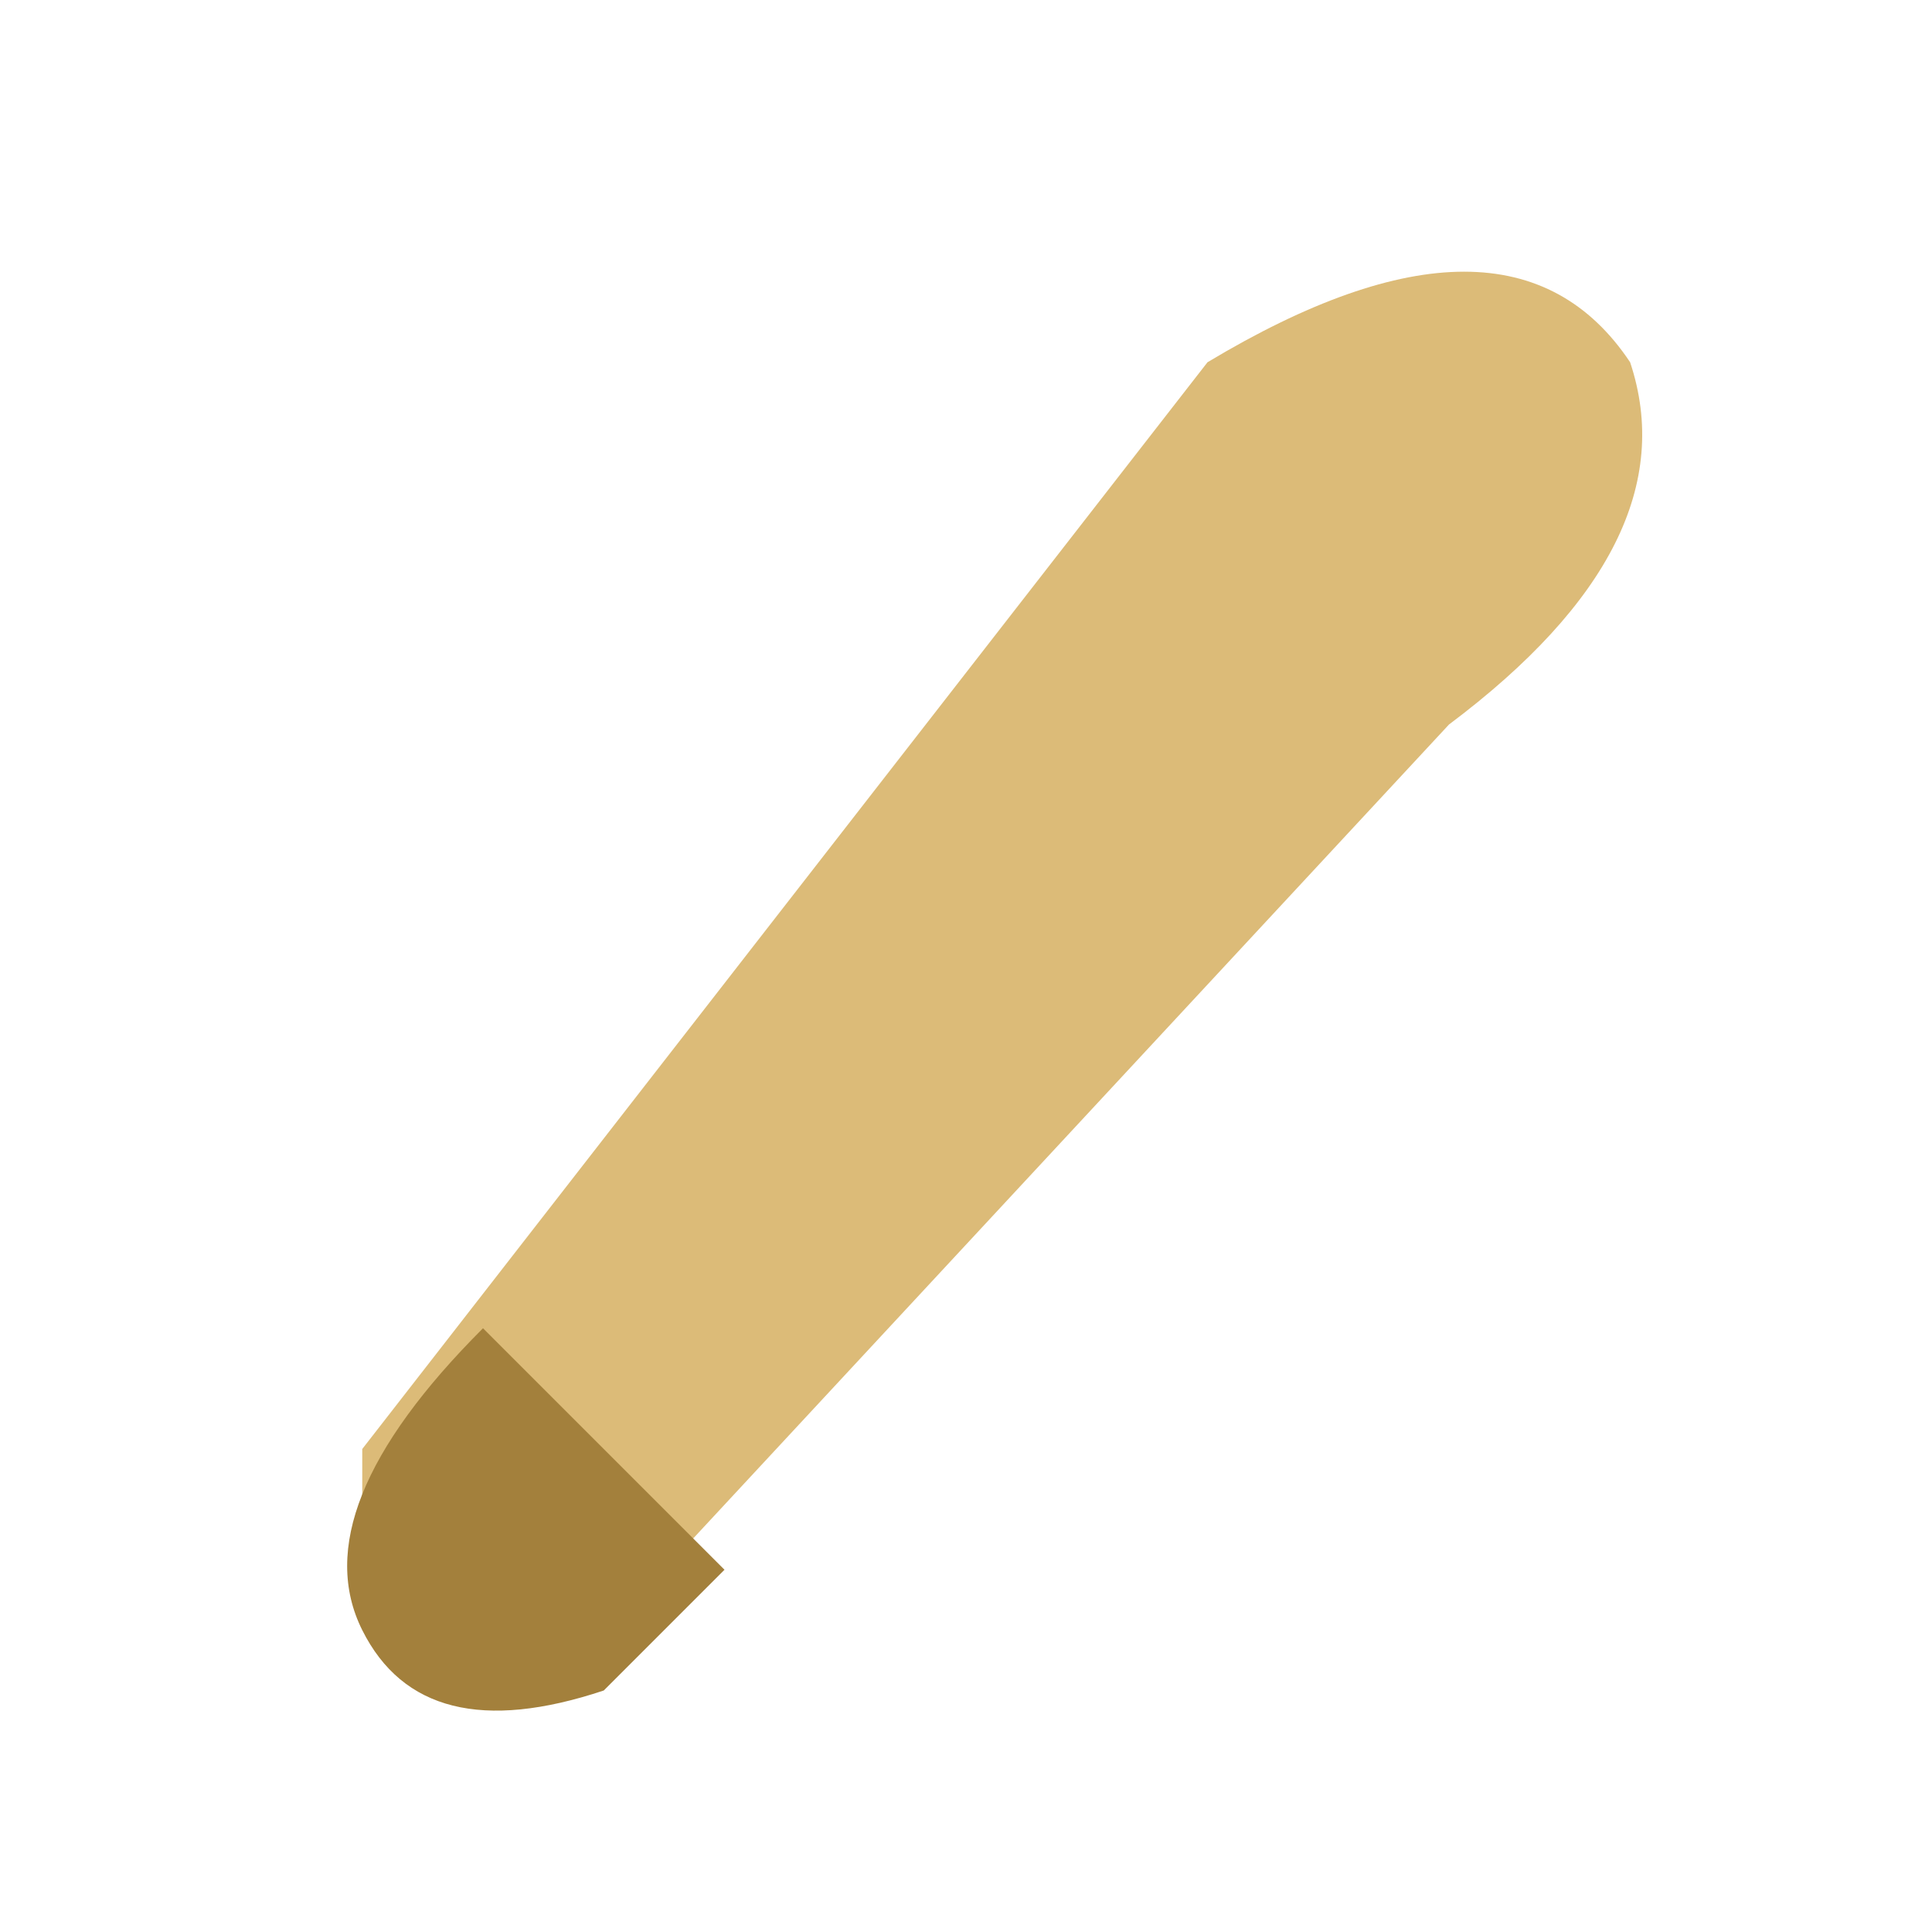
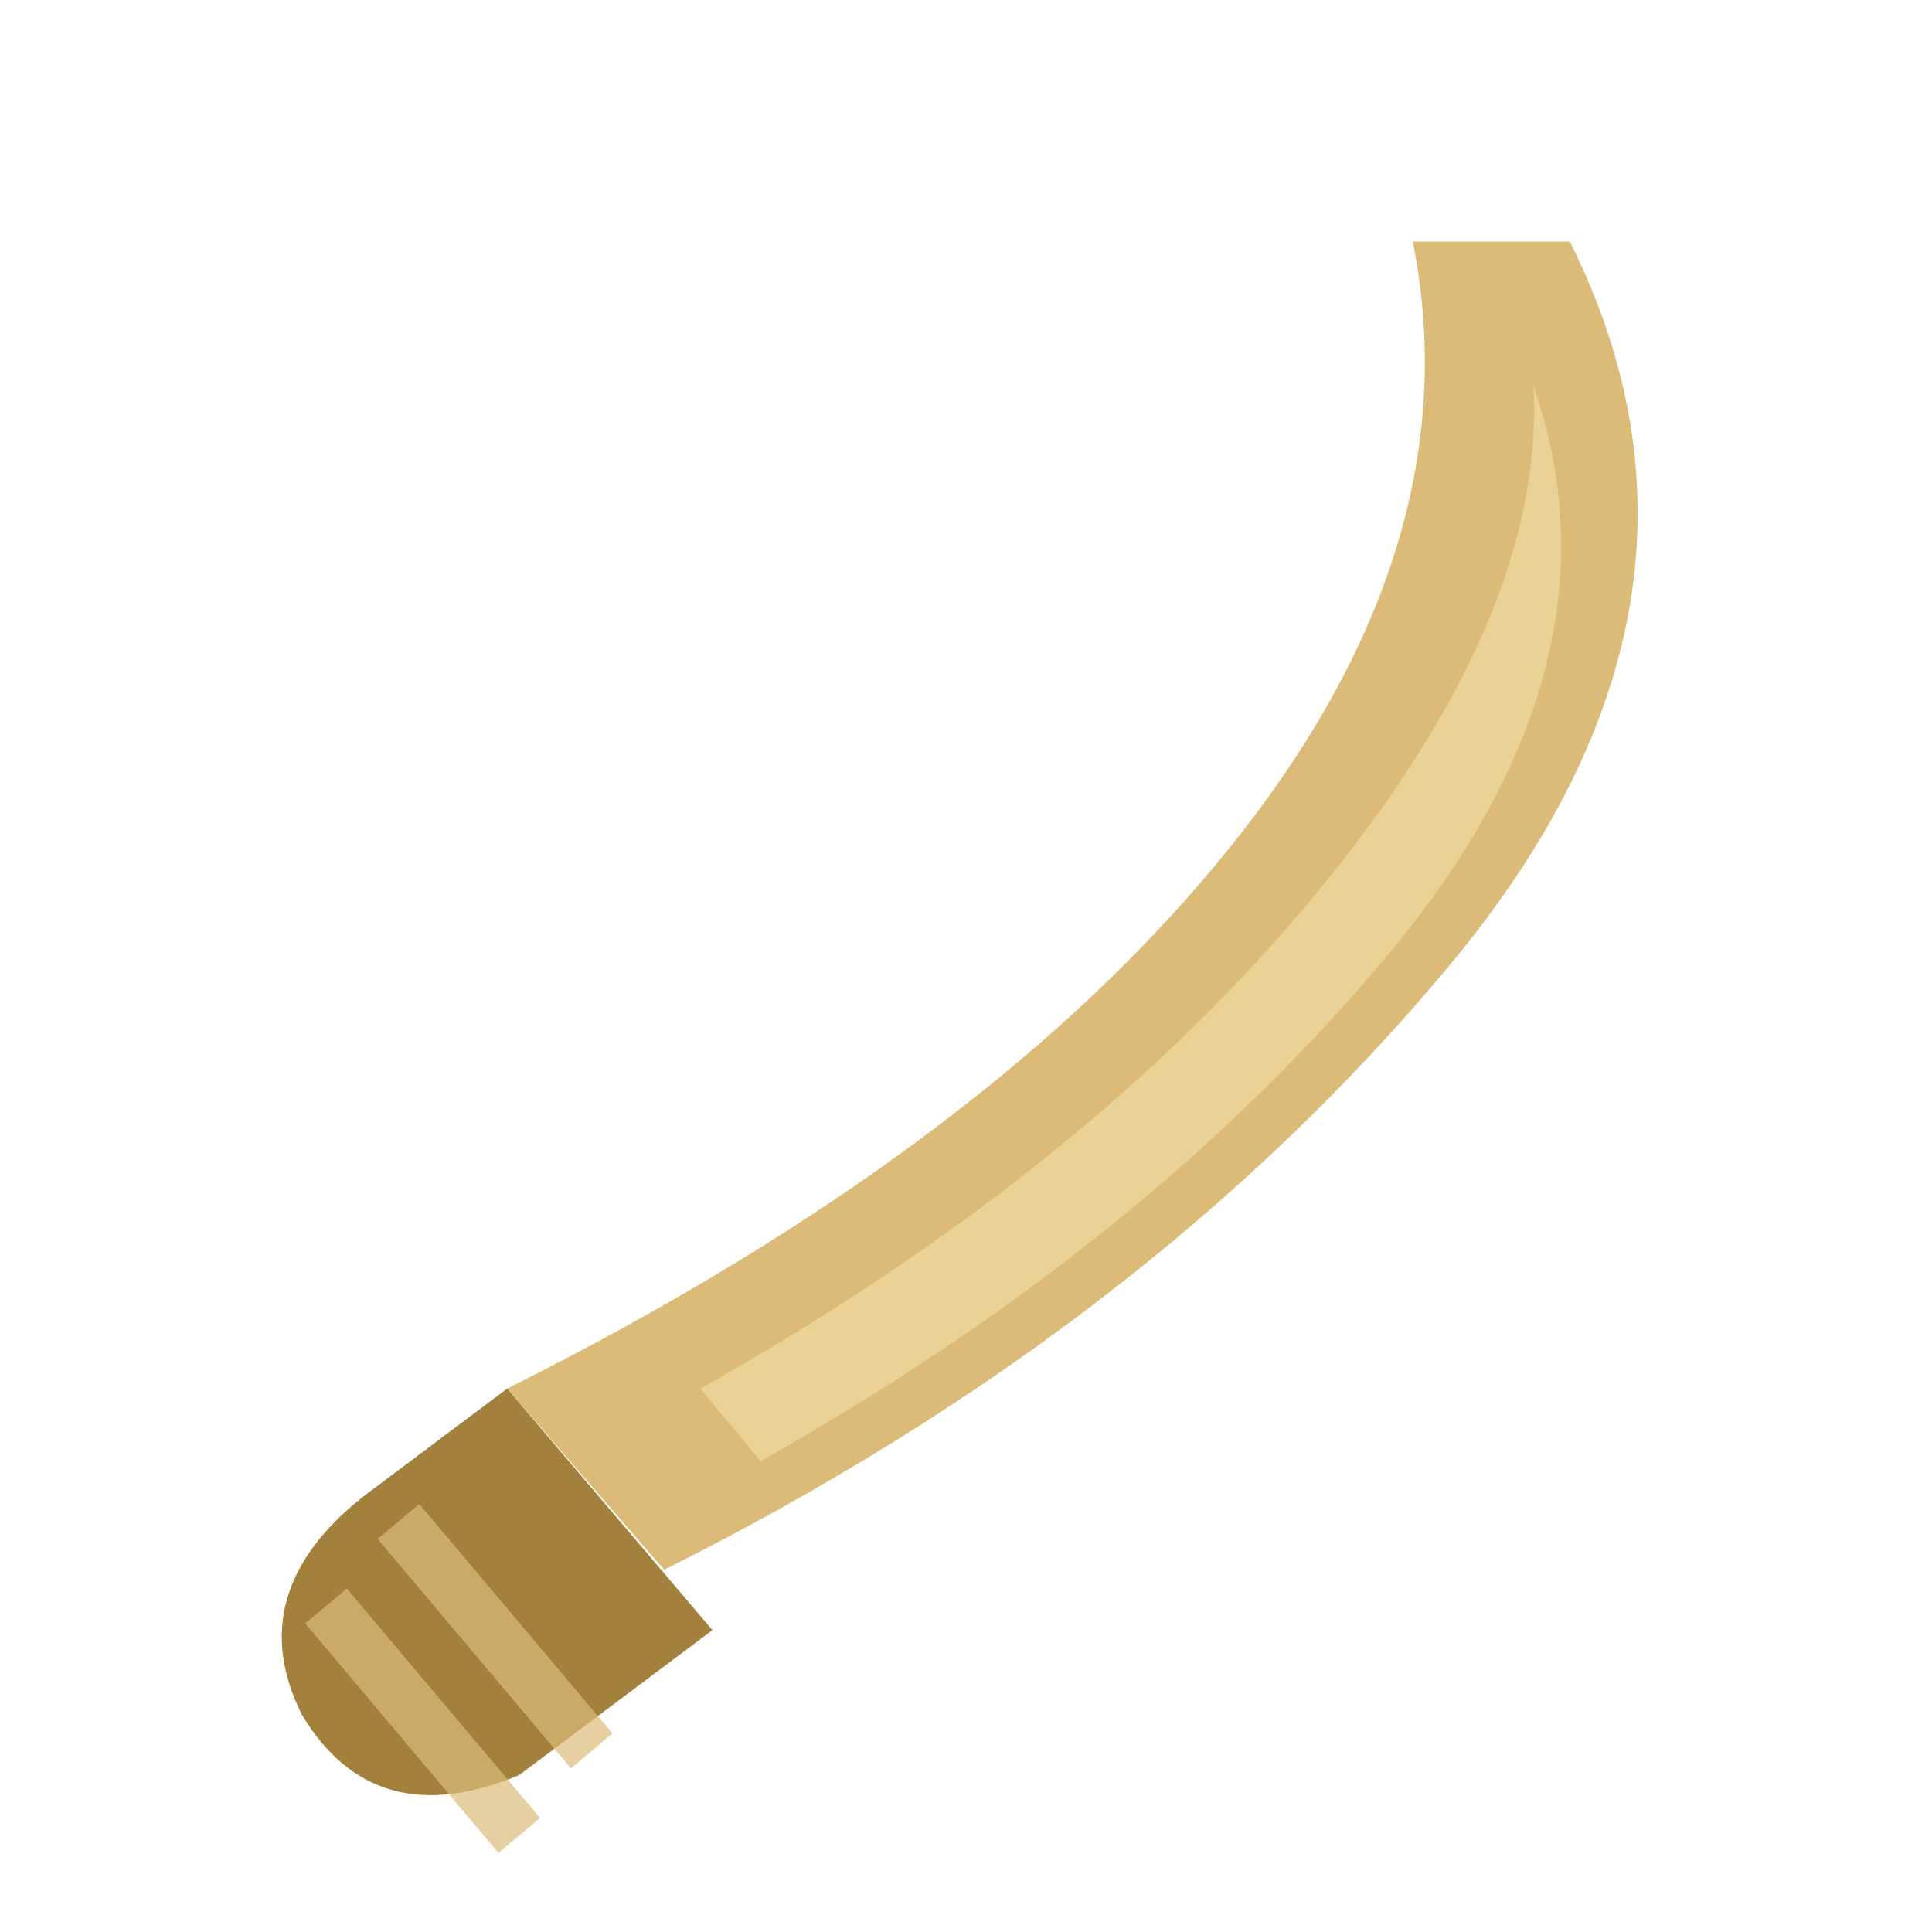
<svg xmlns="http://www.w3.org/2000/svg" viewBox="0 0 32 32" data-gg="icon:machete">
-   <path d="M6 24 L20 6 q5-3 7 0 q1 3-3 6 L11 26 q-3 2-5 0 z" fill="#dcbb78" />
-   <path d="M8 22l4 4-2 2q-3 1-4-1t2-5z" fill="#a3803c" />
+   <path d="M26 4 q3 6-2 12 q-5 6-13 10 l-2.6-3 q8-4 12-9 q4-5 3-10z" fill="#dcbb78" />
+   <path d="M25.4 6.4 q1.6 4.6-2.4 9.4 q-4 4.8-10.4 8.4 l-1-1.2 q6.4-3.6 10.2-8.2 q3.8-4.6 3.6-8.4z" fill="#f8e7b4" opacity=".5" />
+   <path d="M8.4 23 l3.4 4 -3.2 2.4 q-2.4 1-3.6-1 q-1-2 1-3.6z" fill="#a3803c" />
+   <path d="M6.6 25.2 l3.2 3.8 M5.4 26.6 l3.2 3.8" stroke="#dcbb78" stroke-width=".9" opacity=".7" />
</svg>
